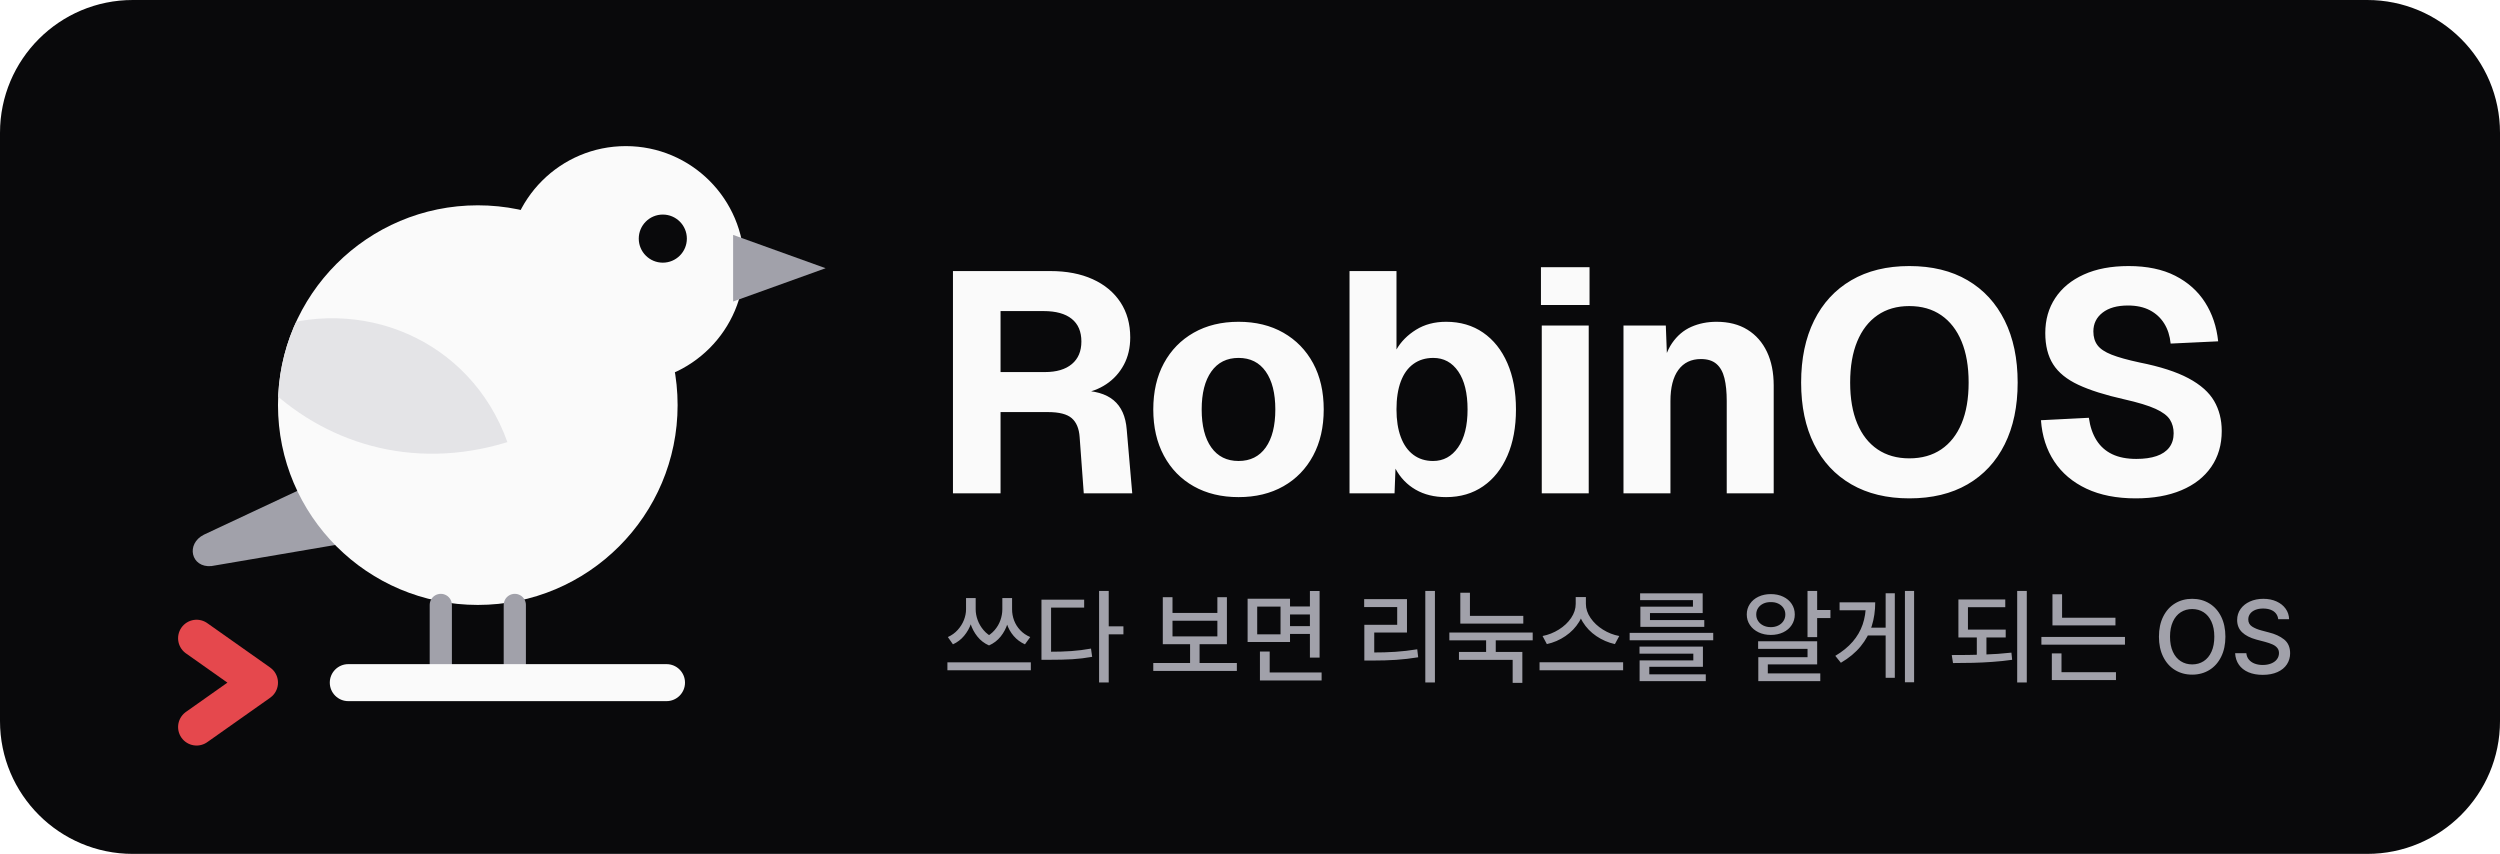
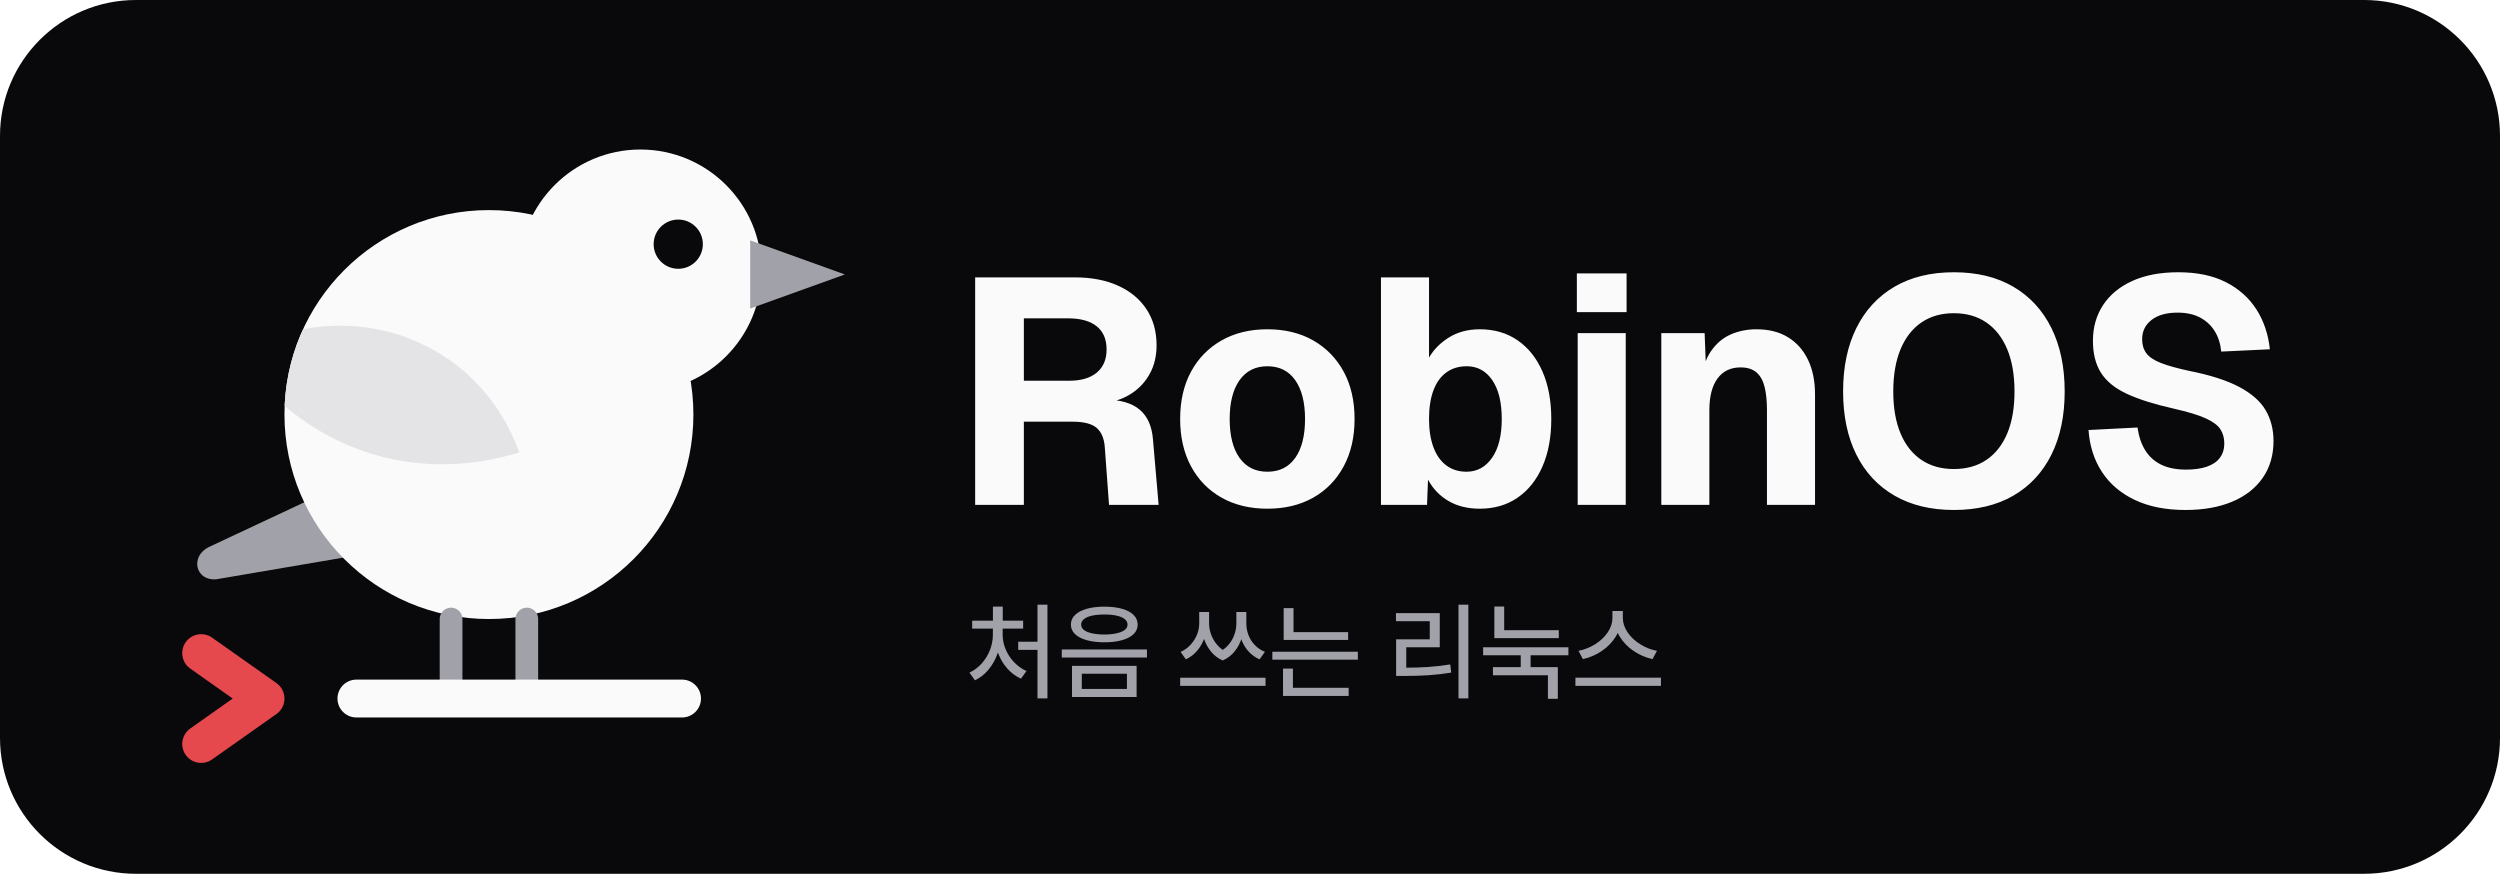
- <svg xmlns="http://www.w3.org/2000/svg" viewBox="0 0 527 180" role="img" aria-labelledby="title desc">
-   <rect width="527" height="180" rx="28" fill="#09090B" />
+ <svg xmlns="http://www.w3.org/2000/svg" viewBox="0 0 515 180" role="img" aria-labelledby="title desc">
+   <rect width="515" height="180" rx="28" fill="#09090B" />
  <g transform="translate(4 -16) scale(0.78)">
    <defs>
      <clipPath id="robinos-horizontal-bird">
        <circle cx="124" cy="130" r="54" />
        <circle cx="164" cy="92" r="32" />
      </clipPath>
    </defs>
    <path d="M82 150 L50 165 C45 167.5 46.5 174 52 173.5 L96 166 Z" fill="#A1A1AA" />
    <g clip-path="url(#robinos-horizontal-bird)">
      <rect width="256" height="256" fill="#FAFAFA" />
      <path d="M66 110 C 92 100, 122 112, 132 140 C 106 148, 82 140, 66 124 Z" fill="#E4E4E7" />
    </g>
    <path d="M193 84 L218 93 L193 102 Z" fill="#A1A1AA" />
    <circle cx="174" cy="85" r="6.5" fill="#09090B" />
    <path d="M114 184 V203 M134 184 V203" stroke="#A1A1AA" stroke-width="6" stroke-linecap="round" />
    <path d="M48 193 L65 205 L48 217" fill="none" stroke="#E5484D" stroke-width="10" stroke-linecap="round" stroke-linejoin="round" />
    <rect x="84" y="200" width="96" height="10" rx="5" fill="#FAFAFA" />
  </g>
  <path d="M200.884 104.0V57.14H221.41Q226.558 57.14 230.34 58.856Q234.122 60.572 236.187 63.714Q238.253 66.855 238.253 71.132Q238.253 74.379 236.907 76.894Q235.56 79.408 233.211 80.979Q230.861 82.55 227.838 82.959L227.601 82.326Q232.287 82.326 234.742 84.365Q237.197 86.404 237.514 90.562L238.676 104.0H228.459L227.588 92.146Q227.403 89.44 225.924 88.153Q224.446 86.866 220.908 86.866H210.916V104.0ZM210.916 78.432H220.275Q223.931 78.432 225.944 76.749Q227.957 75.066 227.957 71.99Q227.957 68.848 225.918 67.212Q223.878 65.575 219.984 65.575H210.916ZM261.089 104.792Q255.677 104.792 251.631 102.508Q247.586 100.225 245.348 96.06Q243.111 91.896 243.111 86.312Q243.111 80.702 245.348 76.57Q247.586 72.439 251.631 70.135Q255.677 67.832 261.089 67.832Q266.501 67.832 270.534 70.135Q274.566 72.439 276.804 76.57Q279.041 80.702 279.041 86.312Q279.041 91.896 276.804 96.06Q274.566 100.225 270.534 102.508Q266.501 104.792 261.089 104.792ZM261.089 97.176Q264.798 97.176 266.818 94.324Q268.838 91.473 268.838 86.312Q268.838 81.19 266.818 78.319Q264.798 75.448 261.089 75.448Q257.38 75.448 255.347 78.319Q253.314 81.19 253.314 86.312Q253.314 91.473 255.347 94.324Q257.38 97.176 261.089 97.176ZM304.834 104.792Q301.125 104.792 298.405 103.215Q295.686 101.637 294.168 98.799L293.97 104.0H284.48V57.14H294.379V73.666Q295.818 71.172 298.511 69.502Q301.204 67.832 304.834 67.832Q309.335 67.832 312.642 70.116Q315.948 72.399 317.757 76.551Q319.565 80.702 319.565 86.312Q319.565 91.922 317.757 96.073Q315.948 100.225 312.642 102.508Q309.335 104.792 304.834 104.792ZM302.088 97.176Q305.362 97.176 307.362 94.311Q309.362 91.447 309.362 86.312Q309.362 81.151 307.401 78.3Q305.441 75.448 302.141 75.448Q299.699 75.448 297.944 76.722Q296.188 77.996 295.284 80.425Q294.379 82.854 294.379 86.312Q294.379 89.678 295.284 92.12Q296.188 94.562 297.93 95.869Q299.673 97.176 302.088 97.176ZM325.004 104.0V68.624H334.903V104.0ZM324.832 64.294V56.322H335.075V64.294ZM342.23 104.0V68.624H351.153L351.549 78.999L350.334 78.682Q350.836 74.709 352.466 72.34Q354.096 69.97 356.519 68.901Q358.941 67.832 361.845 67.832Q365.673 67.832 368.359 69.495Q371.045 71.158 372.471 74.161Q373.896 77.164 373.896 81.256V104.0H363.996V84.543Q363.996 81.705 363.515 79.732Q363.033 77.758 361.838 76.722Q360.644 75.686 358.558 75.686Q355.482 75.686 353.806 77.97Q352.129 80.253 352.129 84.543V104.0ZM402.489 105.056Q395.386 105.056 390.264 102.099Q385.143 99.142 382.41 93.664Q379.678 88.186 379.678 80.636Q379.678 73.086 382.41 67.575Q385.143 62.064 390.255 59.074Q395.366 56.084 402.488 56.084Q409.661 56.084 414.76 59.074Q419.859 62.064 422.591 67.575Q425.323 73.086 425.323 80.636Q425.323 88.186 422.591 93.664Q419.859 99.142 414.76 102.099Q409.662 105.056 402.489 105.056ZM402.479 96.621Q406.421 96.621 409.215 94.728Q412.008 92.834 413.498 89.269Q414.988 85.705 414.988 80.636Q414.988 75.567 413.496 71.968Q412.005 68.369 409.208 66.444Q406.411 64.519 402.469 64.519Q398.58 64.519 395.787 66.444Q392.993 68.369 391.503 71.968Q390.013 75.567 390.013 80.636Q390.013 85.705 391.505 89.269Q392.997 92.834 395.793 94.728Q398.59 96.621 402.479 96.621ZM450.206 105.056Q444.16 105.056 439.817 103.01Q435.474 100.964 433.032 97.268Q430.59 93.572 430.234 88.582L440.332 88.068Q440.715 90.853 441.942 92.8Q443.17 94.747 445.249 95.744Q447.328 96.74 450.338 96.74Q452.846 96.74 454.601 96.14Q456.357 95.539 457.281 94.324Q458.205 93.11 458.205 91.328Q458.205 89.704 457.419 88.457Q456.634 87.21 454.397 86.187Q452.159 85.164 447.777 84.174Q441.771 82.827 438.114 81.118Q434.458 79.408 432.801 76.795Q431.145 74.181 431.145 70.208Q431.145 66.01 433.244 62.829Q435.342 59.648 439.276 57.866Q443.21 56.084 448.701 56.084Q454.522 56.084 458.535 58.13Q462.547 60.176 464.824 63.74Q467.101 67.304 467.59 71.95L457.571 72.426Q457.334 69.984 456.212 68.188Q455.09 66.393 453.182 65.396Q451.275 64.4 448.569 64.4Q445.163 64.4 443.223 65.905Q441.282 67.41 441.282 69.865Q441.282 71.607 442.147 72.769Q443.011 73.93 445.117 74.762Q447.222 75.594 451.024 76.412Q457.532 77.706 461.333 79.738Q465.135 81.771 466.738 84.53Q468.342 87.289 468.342 90.853Q468.342 95.222 466.131 98.423Q463.92 101.624 459.848 103.34Q455.776 105.056 450.206 105.056Z" fill="#FAFAFA" />
-   <path d="M200.881 135.825 199.809 134.289Q201.019 133.748 201.883 132.791Q202.748 131.834 203.194 130.7Q203.641 129.565 203.641 128.45V126.07H205.211V128.45Q205.211 129.96 204.711 131.405Q204.212 132.85 203.241 134.022Q202.27 135.194 200.881 135.825ZM209.394 134.396 208.483 136.06Q207.009 135.412 206.027 134.175Q205.044 132.939 204.574 131.443Q204.103 129.947 204.103 128.45V126.07H205.673V128.45Q205.673 129.552 206.087 130.699Q206.5 131.846 207.336 132.833Q208.172 133.82 209.394 134.396ZM208.483 136.06 207.571 134.396Q208.79 133.838 209.636 132.866Q210.483 131.895 210.888 130.737Q211.292 129.578 211.292 128.45V126.07H212.854V128.45Q212.854 129.982 212.384 131.476Q211.913 132.97 210.933 134.191Q209.952 135.412 208.483 136.06ZM217.174 134.289 216.059 135.825Q214.656 135.194 213.686 134.066Q212.715 132.938 212.235 131.49Q211.755 130.043 211.755 128.45V126.07H213.346V128.45Q213.346 129.656 213.771 130.789Q214.196 131.921 215.061 132.843Q215.925 133.765 217.174 134.289ZM217.301 141.292H199.713V139.62H217.301ZM233.718 143.864H231.686V124.564H233.718ZM236.818 133.722H233.259V132.029H236.818ZM229.984 136.721 230.227 138.461Q228.122 138.84 226.067 138.965Q224.011 139.089 221.092 139.085H219.54V137.388H221.092Q223.827 137.392 225.866 137.245Q227.904 137.099 229.984 136.721ZM228.541 128.089H221.568V138.19H219.54V126.417H228.541ZM260.729 141.429H243.111V139.757H260.729ZM252.872 140.227H250.869V135.263H252.872ZM247.163 129.206H256.622V125.885H258.633V135.798H245.117V125.885H247.163ZM256.622 134.151V130.844H247.163V134.151ZM276.724 129.525H271.456V127.839H276.724ZM276.78 133.639H271.456V131.983H276.78ZM271.935 135.334H262.995V126.215H271.935ZM265.019 133.721H269.936V127.871H265.019ZM278.17 138.626H276.128V124.589H278.17ZM278.595 143.437H265.593V141.752H278.595ZM267.651 142.549H265.593V137.347H267.651ZM302.482 143.864H300.453V124.564H302.482ZM298.756 136.871 298.952 138.556Q296.554 138.947 294.296 139.096Q292.037 139.244 289.245 139.244H287.602V137.546H289.245Q291.924 137.55 294.15 137.402Q296.377 137.254 298.756 136.871ZM296.592 133.339H289.69V138.189H287.602V131.704H294.53V127.97H287.568V126.302H296.592ZM315.305 138.194H313.273V134.314H315.305ZM321.112 131.451H307.834V129.826H321.112ZM309.862 130.5H307.834V124.949H309.862ZM323.093 134.985H305.523V133.334H323.093ZM320.911 143.949H318.869V139.105H307.548V137.433H320.911ZM326.077 135.777 325.17 134.071Q327.005 133.711 328.618 132.702Q330.23 131.693 331.195 130.263Q332.159 128.833 332.159 127.301V125.86H333.949V127.301Q333.949 129.326 332.873 131.092Q331.796 132.857 329.999 134.083Q328.203 135.309 326.077 135.777ZM341.338 134.071 340.422 135.777Q338.314 135.309 336.52 134.096Q334.725 132.883 333.644 131.11Q332.562 129.338 332.562 127.301V125.86H334.306V127.301Q334.306 128.824 335.286 130.262Q336.265 131.701 337.889 132.717Q339.512 133.733 341.338 134.071ZM342.155 141.287H324.537V139.606H342.155ZM361.147 134.971H343.529V133.404H361.147ZM358.976 140.557H347.673V142.648H345.628V139.207H356.952V137.793H345.61V136.31H358.976ZM359.579 143.588H345.628V142.148H359.579ZM358.924 129.239H347.815V131.186H345.79V127.884H356.874V126.51H345.734V125.071H358.924ZM359.263 132.139H345.79V130.708H359.263ZM383.057 134.312H381.025V124.564H383.057ZM385.855 130.29H382.176V128.593H385.855ZM383.057 140.059H372.654V142.799H370.651V138.539H381.029V136.779H370.612V135.174H383.057ZM383.718 143.576H370.651V141.955H383.718ZM378.34 129.533Q378.34 130.77 377.69 131.76Q377.04 132.75 375.89 133.297Q374.739 133.844 373.284 133.844Q371.845 133.844 370.693 133.288Q369.541 132.732 368.88 131.751Q368.219 130.77 368.219 129.533Q368.219 128.289 368.878 127.308Q369.537 126.327 370.689 125.781Q371.841 125.236 373.284 125.236Q374.739 125.236 375.89 125.781Q377.04 126.327 377.69 127.308Q378.34 128.289 378.34 129.533ZM370.214 129.533Q370.214 130.301 370.611 130.908Q371.009 131.514 371.706 131.858Q372.403 132.202 373.284 132.202Q374.164 132.202 374.859 131.858Q375.555 131.514 375.952 130.908Q376.349 130.301 376.349 129.533Q376.349 128.762 375.952 128.168Q375.555 127.574 374.859 127.241Q374.164 126.908 373.284 126.926Q372.403 126.908 371.706 127.241Q371.009 127.574 370.611 128.168Q370.214 128.762 370.214 129.533ZM403.493 143.817H401.558V124.564H403.493ZM397.998 133.951H393.31V132.308H397.998ZM399.427 142.887H397.495V125.059H399.427ZM388.056 139.713 386.881 138.253Q389.116 136.925 390.545 135.27Q391.974 133.615 392.648 131.641Q393.323 129.667 393.323 127.362V126.976H395.296Q395.296 129.651 394.567 131.965Q393.837 134.279 392.23 136.245Q390.622 138.21 388.056 139.713ZM394.045 128.64H387.783V126.976H394.045ZM422.802 134.38H412.833V132.716H422.802ZM418.742 138.389H416.713V134.035H418.742ZM422.712 128.004H414.844V133.301H412.833V126.365H422.712ZM427.247 143.864H425.223V124.564H427.247ZM424.008 137.574 424.161 139.085Q422.181 139.372 420.046 139.522Q417.912 139.673 415.948 139.722Q413.985 139.772 411.694 139.772L411.429 138.083Q414.958 138.091 418.099 137.989Q421.24 137.888 424.008 137.574ZM445.937 131.831H432.658V130.214H445.937ZM447.944 135.895H430.326V134.261H447.944ZM434.686 131.032H432.658V125.273H434.686ZM446.048 143.361H432.526V141.693H446.048ZM434.563 142.174H432.526V137.733H434.563ZM462.109 142.215Q460.083 142.215 458.495 141.245Q456.907 140.276 456.005 138.461Q455.104 136.645 455.104 134.223Q455.104 131.775 456.005 129.97Q456.907 128.165 458.495 127.198Q460.083 126.23 462.109 126.23Q464.135 126.23 465.723 127.198Q467.311 128.165 468.213 129.97Q469.114 131.775 469.114 134.223Q469.114 136.649 468.213 138.463Q467.311 140.276 465.723 141.245Q464.135 142.215 462.109 142.215ZM462.109 128.388Q460.76 128.388 459.7 129.065Q458.641 129.742 458.04 131.058Q457.44 132.373 457.44 134.223Q457.44 136.072 458.04 137.388Q458.641 138.703 459.7 139.38Q460.76 140.058 462.109 140.058Q463.475 140.058 464.526 139.38Q465.577 138.703 466.178 137.388Q466.778 136.072 466.778 134.223Q466.778 132.373 466.178 131.058Q465.577 129.742 464.526 129.065Q463.475 128.388 462.109 128.388ZM477.062 128.278Q476.125 128.278 475.419 128.567Q474.712 128.857 474.325 129.379Q473.938 129.9 473.938 130.575Q473.934 131.552 474.742 132.078Q475.55 132.605 476.771 132.915L478.27 133.313Q480.208 133.78 481.482 134.791Q482.755 135.803 482.759 137.699Q482.759 139.015 482.075 140.052Q481.391 141.09 480.088 141.674Q478.785 142.259 476.983 142.259Q475.252 142.259 473.966 141.708Q472.68 141.156 471.959 140.126Q471.239 139.096 471.165 137.689H473.527Q473.604 138.503 474.075 139.058Q474.545 139.613 475.3 139.895Q476.054 140.177 476.971 140.177Q477.968 140.177 478.753 139.866Q479.537 139.554 479.974 138.977Q480.41 138.399 480.41 137.664Q480.41 137.02 480.045 136.577Q479.68 136.134 479.051 135.849Q478.423 135.565 477.476 135.306L475.633 134.823Q473.676 134.284 472.633 133.28Q471.591 132.275 471.591 130.701Q471.591 129.38 472.316 128.367Q473.041 127.355 474.295 126.793Q475.55 126.23 477.114 126.23Q478.67 126.23 479.89 126.784Q481.11 127.337 481.81 128.312Q482.509 129.287 482.544 130.534H480.248Q480.17 129.826 479.76 129.313Q479.349 128.8 478.654 128.539Q477.959 128.278 477.062 128.278Z" fill="#A1A1AA" />
+   <path d="M215.774 143.864H213.724V124.564H215.774ZM214.28 133.866H209.753V132.202H214.28ZM200.836 140.142 199.707 138.564Q201.144 137.89 202.241 136.663Q203.338 135.437 203.935 133.891Q204.532 132.345 204.532 130.766V129.25H206.149V130.766Q206.149 132.769 205.488 134.645Q204.827 136.52 203.62 137.962Q202.413 139.404 200.836 140.142ZM211.455 138.237 210.318 139.807Q208.719 139.085 207.493 137.704Q206.266 136.323 205.605 134.512Q204.944 132.701 204.944 130.766V129.25H206.547V130.766Q206.547 132.28 207.162 133.755Q207.777 135.23 208.895 136.405Q210.014 137.58 211.455 138.237ZM210.766 129.496H200.263V127.853H210.766ZM206.569 128.748H204.541V124.957H206.569ZM234.36 128.673Q234.36 129.806 233.527 130.619Q232.695 131.433 231.152 131.872Q229.609 132.312 227.496 132.312Q225.406 132.312 223.852 131.872Q222.298 131.433 221.453 130.619Q220.607 129.806 220.607 128.673Q220.607 127.518 221.453 126.685Q222.298 125.853 223.852 125.413Q225.406 124.973 227.496 124.973Q229.609 124.973 231.152 125.413Q232.695 125.853 233.527 126.685Q234.36 127.518 234.36 128.673ZM222.716 128.673Q222.716 129.312 223.281 129.763Q223.846 130.215 224.926 130.457Q226.006 130.699 227.496 130.717Q228.965 130.699 230.043 130.457Q231.121 130.215 231.697 129.763Q232.272 129.312 232.272 128.673Q232.272 128.012 231.697 127.541Q231.121 127.07 230.043 126.828Q228.965 126.586 227.496 126.586Q226.024 126.586 224.944 126.828Q223.864 127.07 223.29 127.541Q222.716 128.012 222.716 128.673ZM234.14 143.576H220.833V137.168H234.14ZM222.849 141.925H232.145V138.794H222.849ZM236.271 135.456H218.726V133.792H236.271ZM244.28 135.825 243.207 134.289Q244.417 133.748 245.282 132.791Q246.146 131.834 246.593 130.7Q247.039 129.565 247.039 128.45V126.07H248.609V128.45Q248.609 129.96 248.11 131.405Q247.61 132.85 246.639 134.022Q245.669 135.194 244.28 135.825ZM252.792 134.396 251.881 136.06Q250.408 135.412 249.425 134.175Q248.443 132.939 247.972 131.443Q247.502 129.947 247.502 128.45V126.07H249.072V128.45Q249.072 129.552 249.485 130.699Q249.898 131.846 250.734 132.833Q251.57 133.82 252.792 134.396ZM251.881 136.06 250.97 134.396Q252.188 133.838 253.035 132.866Q253.881 131.895 254.286 130.737Q254.691 129.578 254.691 128.45V126.07H256.253V128.45Q256.253 129.982 255.782 131.476Q255.311 132.97 254.331 134.191Q253.351 135.412 251.881 136.06ZM260.573 134.289 259.457 135.825Q258.055 135.194 257.084 134.066Q256.113 132.938 255.633 131.49Q255.153 130.043 255.153 128.45V126.07H256.745V128.45Q256.745 129.656 257.17 130.789Q257.594 131.921 258.459 132.843Q259.324 133.765 260.573 134.289ZM260.699 141.292H243.111V139.62H260.699ZM277.714 131.831H264.435V130.214H277.714ZM279.721 135.895H262.103V134.261H279.721ZM266.464 131.032H264.435V125.273H266.464ZM277.825 143.361H264.304V141.693H277.825ZM266.34 142.174H264.304V137.733H266.34ZM302.482 143.864H300.453V124.564H302.482ZM298.756 136.871 298.952 138.556Q296.554 138.947 294.296 139.096Q292.037 139.244 289.245 139.244H287.602V137.546H289.245Q291.924 137.55 294.15 137.402Q296.377 137.254 298.756 136.871ZM296.592 133.339H289.69V138.189H287.602V131.704H294.53V127.97H287.568V126.302H296.592ZM315.305 138.194H313.273V134.314H315.305ZM321.112 131.451H307.834V129.826H321.112ZM309.862 130.5H307.834V124.949H309.862ZM323.093 134.985H305.523V133.334H323.093ZM320.911 143.949H318.869V139.105H307.548V137.433H320.911ZM326.077 135.777 325.17 134.071Q327.005 133.711 328.618 132.702Q330.23 131.693 331.195 130.263Q332.159 128.833 332.159 127.301V125.86H333.949V127.301Q333.949 129.326 332.873 131.092Q331.796 132.857 329.999 134.083Q328.203 135.309 326.077 135.777ZM341.338 134.071 340.422 135.777Q338.314 135.309 336.52 134.096Q334.725 132.883 333.644 131.11Q332.562 129.338 332.562 127.301V125.86H334.306V127.301Q334.306 128.824 335.286 130.262Q336.265 131.701 337.889 132.717Q339.512 133.733 341.338 134.071ZM342.155 141.287H324.537V139.606H342.155Z" fill="#A1A1AA" />
</svg>
